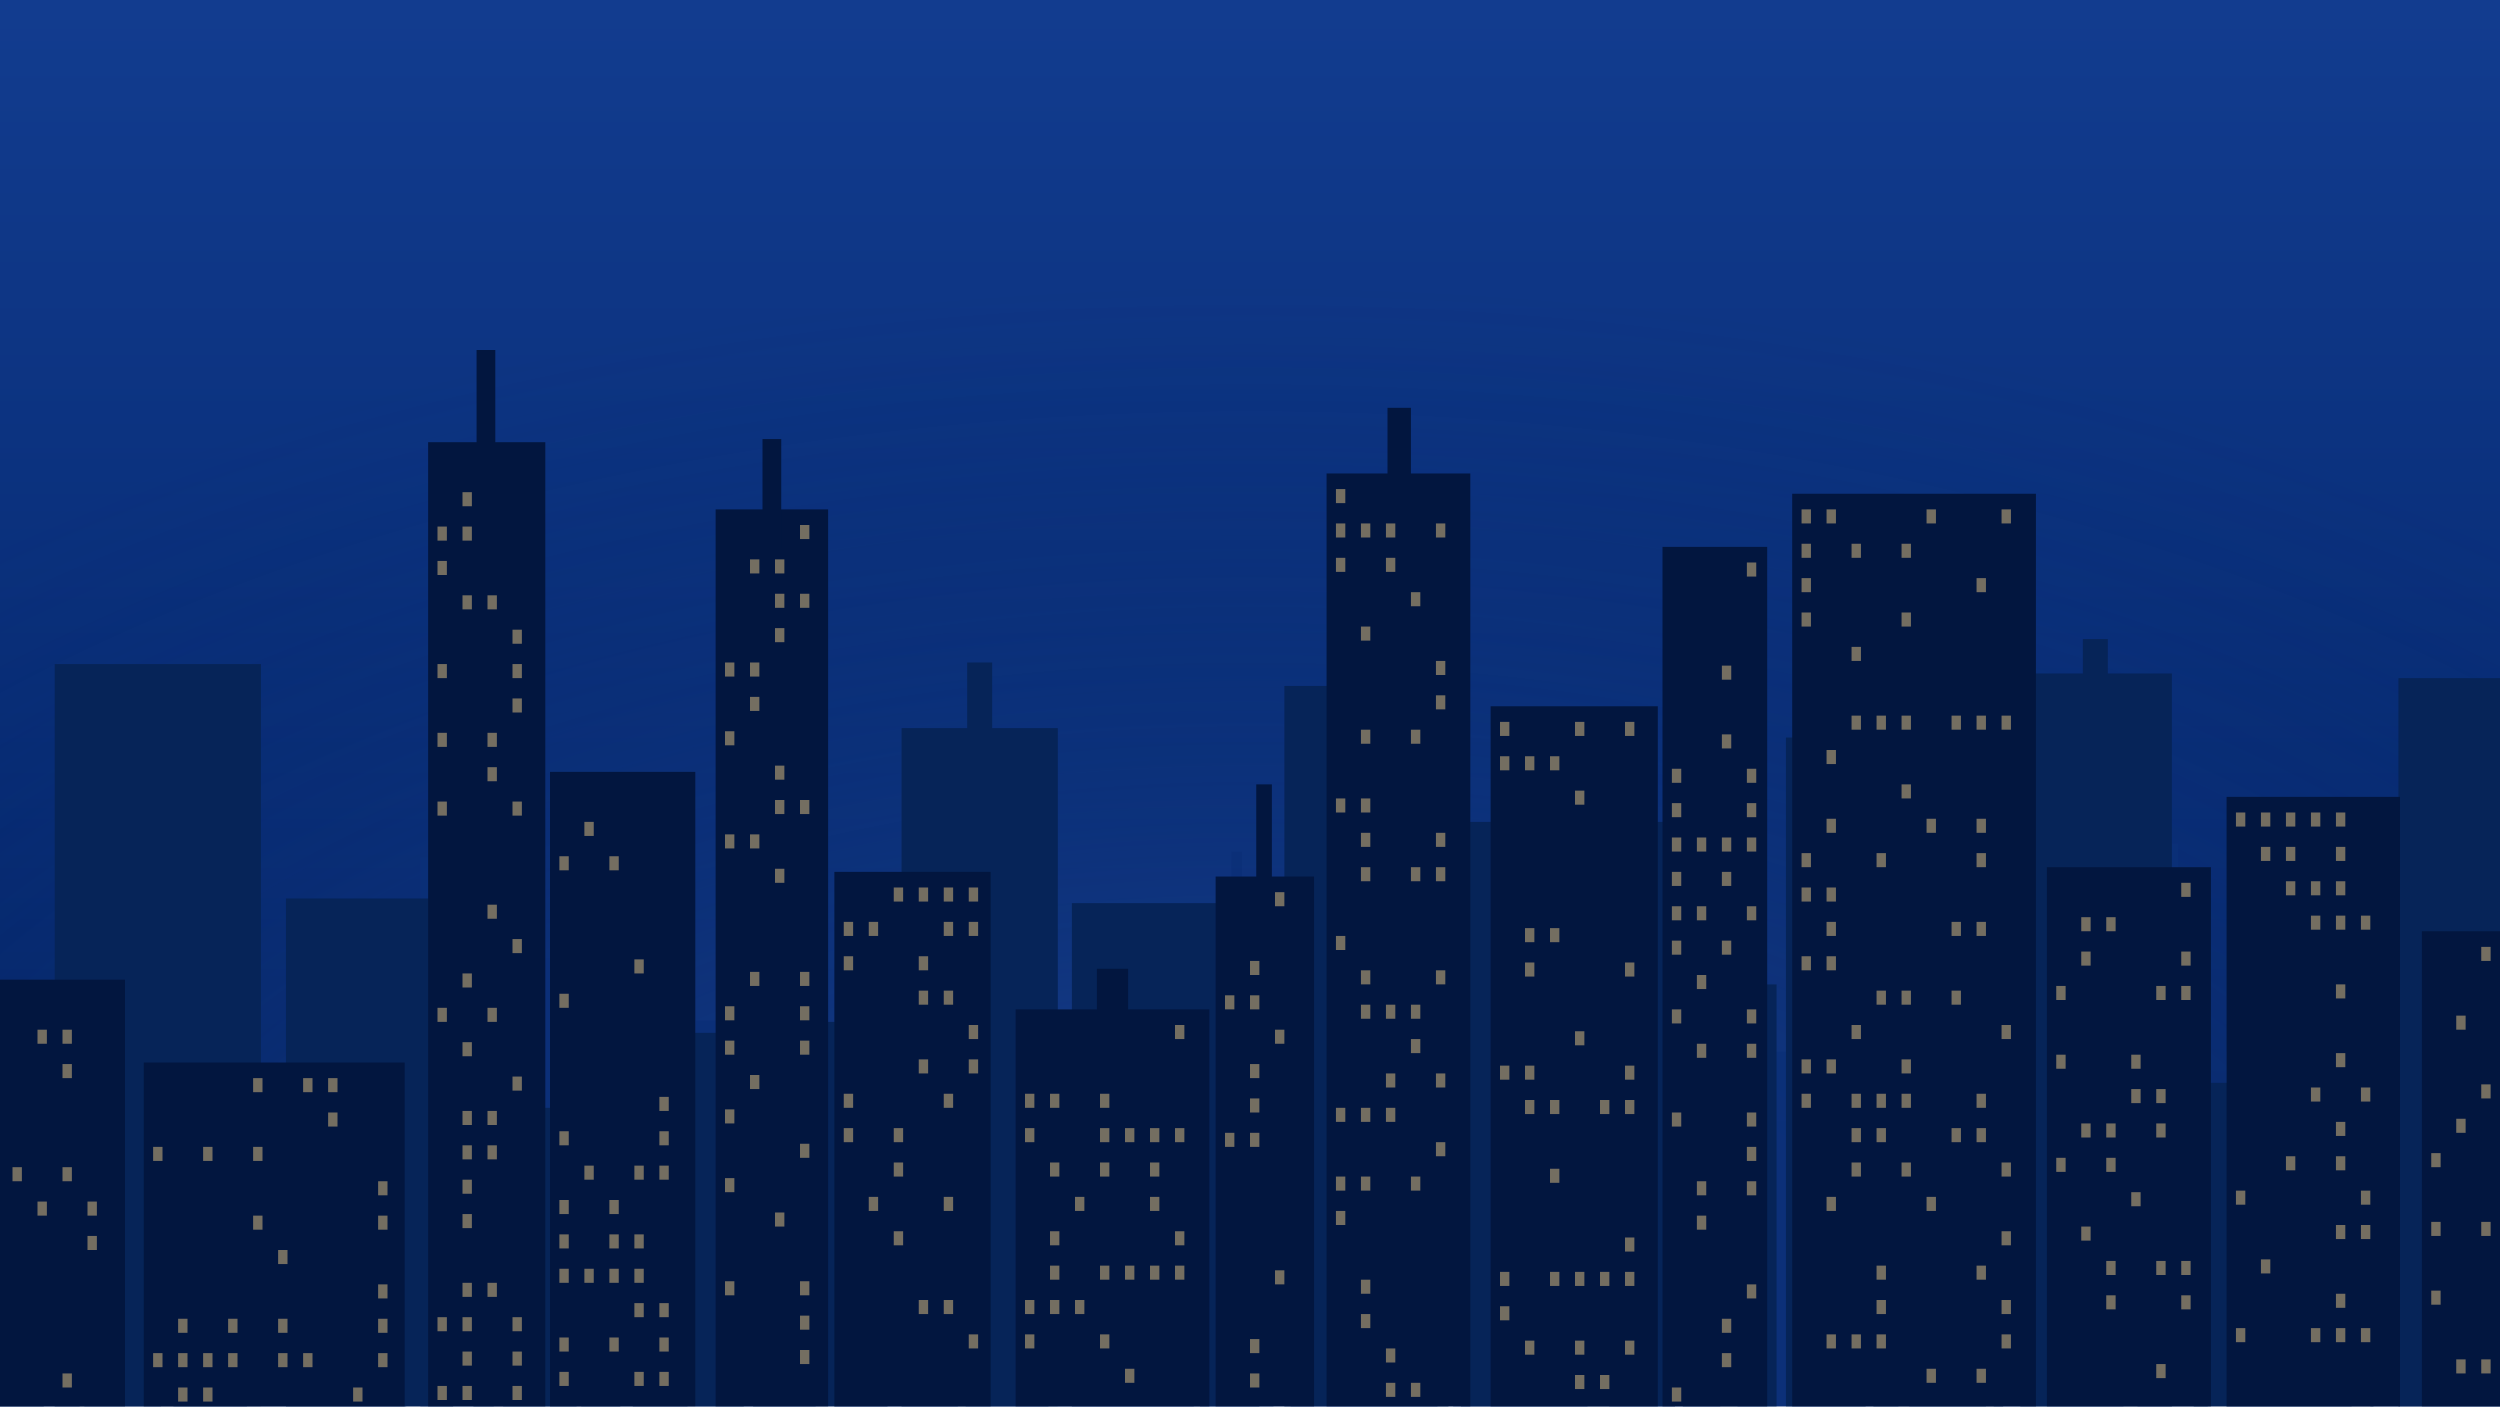
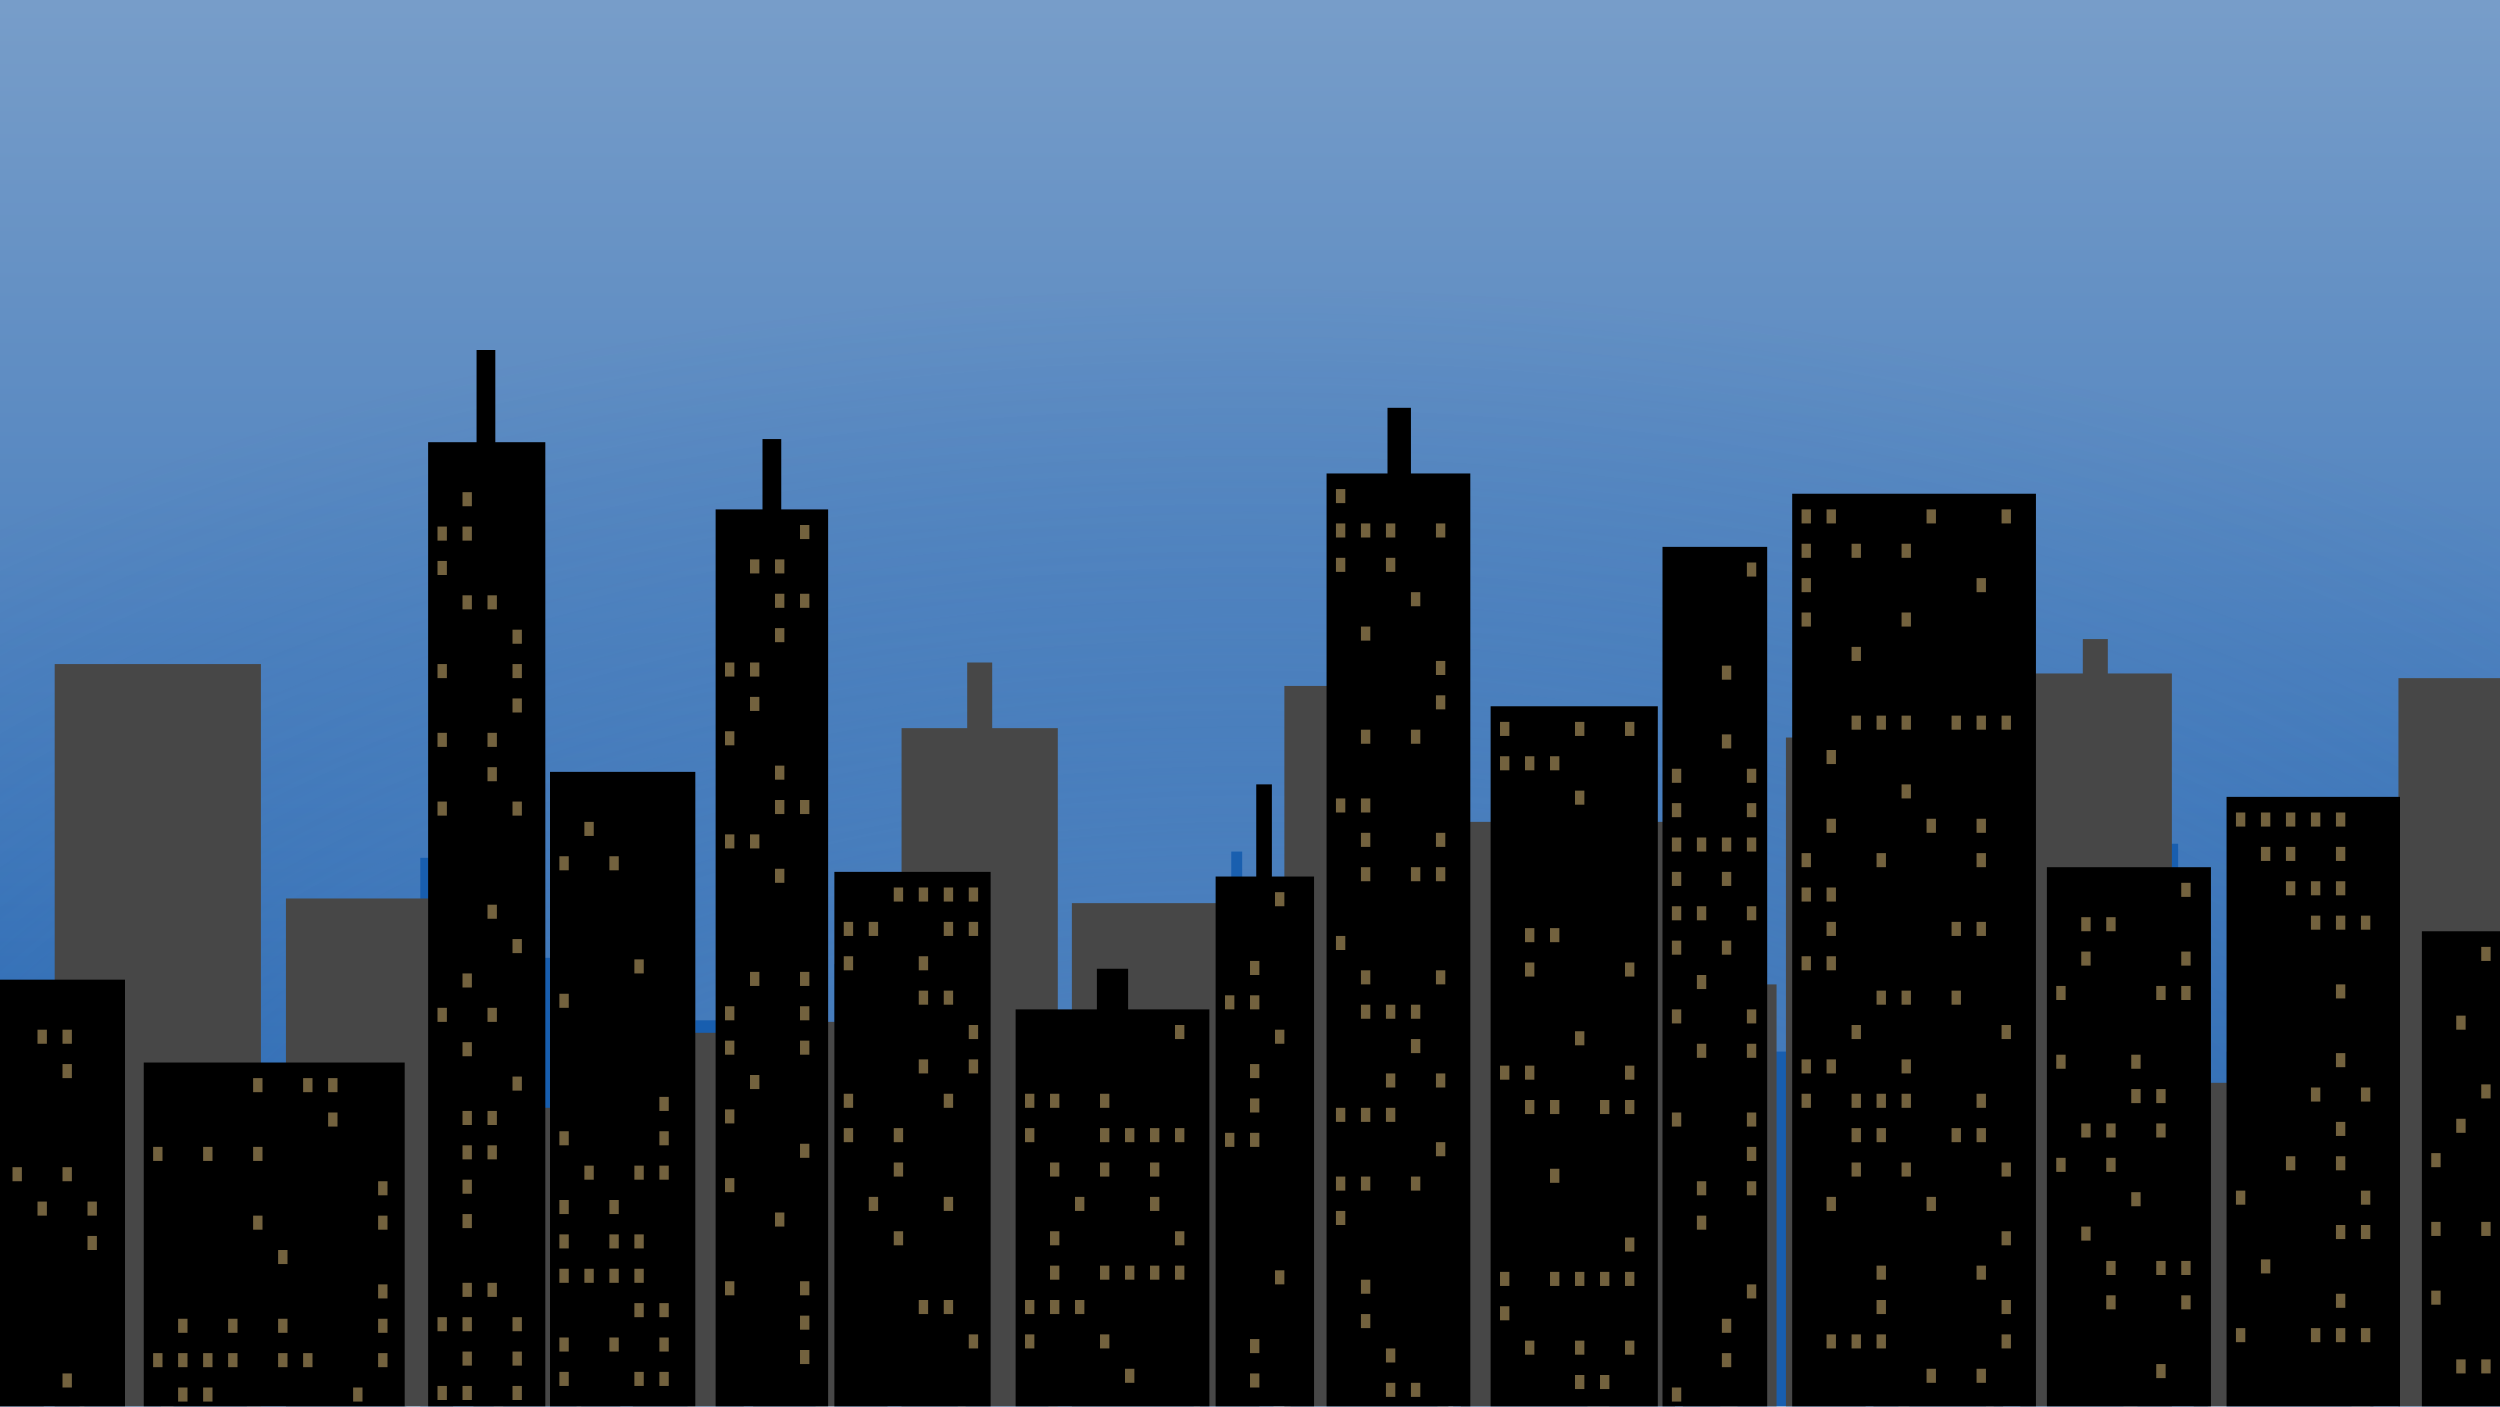
<svg xmlns="http://www.w3.org/2000/svg" viewBox="0 0 1600 900" preserveAspectRatio="xMidYMid slice">
  <defs>
    <linearGradient id="sky" x1="0" y1="0" x2="0" y2="1">
-       <stop offset="0" stop-color="#123c8f" />
-       <stop offset="0.6" stop-color="#062a72" />
-       <stop offset="1" stop-color="#011f5b" />
+       <stop offset="0" stop-color="#779dc9" />
+       <stop offset="0.6" stop-color="#4179bb" />
+       <stop offset="1" stop-color="#1159ad" />
    </linearGradient>
    <radialGradient id="glow" cx="0.5" cy="1" r="0.8">
-       <stop offset="0" stop-color="#3f6fd0" stop-opacity="0.55" />
-       <stop offset="1" stop-color="#011f5b" stop-opacity="0" />
+       <stop offset="0" stop-color="#afc2d8" stop-opacity="0.55" />
+       <stop offset="1" stop-color="#1159ad" stop-opacity="0" />
    </radialGradient>
  </defs>
  <rect width="1600" height="900" fill="url(#sky)" />
  <rect width="1600" height="900" fill="url(#glow)" />
-   <g fill="#0b2f78" opacity="0.85">
+   <g fill="#1159ad" opacity="0.85">
    <rect x="-30" y="722" width="81" height="218" />
    <rect x="54" y="550" width="49" height="390" />
    <rect x="111" y="631" width="47" height="309" />
    <rect x="131" y="612" width="7" height="70" />
    <rect x="167" y="743" width="93" height="197" />
    <rect x="206" y="694" width="15" height="70" />
    <rect x="269" y="549" width="47" height="391" />
    <rect x="322" y="613" width="47" height="327" />
    <rect x="372" y="749" width="68" height="191" />
    <rect x="445" y="653" width="77" height="287" />
    <rect x="477" y="632" width="12" height="70" />
    <rect x="534" y="617" width="79" height="323" />
    <rect x="618" y="612" width="53" height="328" />
    <rect x="677" y="736" width="87" height="204" />
    <rect x="768" y="602" width="47" height="338" />
    <rect x="788" y="545" width="7" height="70" />
    <rect x="826" y="562" width="94" height="378" />
    <rect x="866" y="511" width="15" height="70" />
    <rect x="930" y="684" width="86" height="256" />
    <rect x="966" y="659" width="14" height="70" />
    <rect x="1030" y="740" width="71" height="200" />
    <rect x="1112" y="673" width="103" height="267" />
    <rect x="1222" y="730" width="49" height="210" />
    <rect x="1276" y="722" width="83" height="218" />
    <rect x="1368" y="589" width="45" height="351" />
    <rect x="1387" y="540" width="7" height="70" />
    <rect x="1425" y="673" width="80" height="267" />
    <rect x="1517" y="612" width="103" height="328" />
    <rect x="1624" y="691" width="51" height="249" />
  </g>
-   <g fill="#062458" opacity="1.0">
+   <g fill="#474747" opacity="1.0">
    <rect x="-30" y="689" width="58" height="251" />
    <rect x="35" y="425" width="132" height="515" />
    <rect x="183" y="575" width="107" height="365" />
    <rect x="303" y="709" width="94" height="231" />
    <rect x="405" y="661" width="71" height="279" />
    <rect x="482" y="654" width="86" height="286" />
    <rect x="577" y="466" width="100" height="474" />
    <rect x="619" y="424" width="16" height="70" />
    <rect x="686" y="578" width="120" height="362" />
    <rect x="822" y="439" width="105" height="501" />
    <rect x="866" y="399" width="17" height="70" />
    <rect x="935" y="526" width="137" height="414" />
    <rect x="1077" y="630" width="60" height="310" />
    <rect x="1102" y="574" width="10" height="70" />
    <rect x="1143" y="472" width="51" height="468" />
    <rect x="1199" y="576" width="83" height="364" />
    <rect x="1234" y="536" width="13" height="70" />
    <rect x="1293" y="431" width="97" height="509" />
    <rect x="1333" y="409" width="16" height="70" />
    <rect x="1404" y="693" width="115" height="247" />
    <rect x="1535" y="434" width="137" height="506" />
  </g>
-   <g fill="#02163f" opacity="1.0">
+   <g fill="#000000" opacity="1.0">
    <rect x="-30" y="627" width="110" height="313" />
    <rect x="92" y="680" width="167" height="260" />
    <rect x="274" y="283" width="75" height="657" />
    <rect x="305" y="224" width="12" height="70" />
    <rect x="352" y="494" width="93" height="446" />
    <rect x="458" y="326" width="72" height="614" />
    <rect x="488" y="281" width="12" height="70" />
    <rect x="534" y="558" width="100" height="382" />
    <rect x="650" y="646" width="124" height="294" />
    <rect x="702" y="620" width="20" height="70" />
    <rect x="778" y="561" width="63" height="379" />
    <rect x="804" y="502" width="10" height="70" />
    <rect x="849" y="303" width="92" height="637" />
    <rect x="888" y="261" width="15" height="70" />
    <rect x="954" y="452" width="107" height="488" />
    <rect x="1064" y="350" width="67" height="590" />
    <rect x="1147" y="316" width="156" height="624" />
    <rect x="1310" y="555" width="105" height="385" />
    <rect x="1425" y="510" width="111" height="430" />
    <rect x="1550" y="596" width="136" height="344" />
  </g>
  <g fill="#ffd98a" opacity="0.45">
    <rect x="-24" y="659" width="6" height="9" />
    <rect x="-24" y="725" width="6" height="9" />
    <rect x="-24" y="769" width="6" height="9" />
    <rect x="-24" y="879" width="6" height="9" />
    <rect x="-8" y="637" width="6" height="9" />
    <rect x="-8" y="769" width="6" height="9" />
    <rect x="-8" y="879" width="6" height="9" />
    <rect x="8" y="747" width="6" height="9" />
    <rect x="24" y="659" width="6" height="9" />
    <rect x="24" y="769" width="6" height="9" />
    <rect x="40" y="659" width="6" height="9" />
    <rect x="40" y="681" width="6" height="9" />
    <rect x="40" y="747" width="6" height="9" />
    <rect x="40" y="879" width="6" height="9" />
    <rect x="56" y="769" width="6" height="9" />
    <rect x="56" y="791" width="6" height="9" />
    <rect x="98" y="734" width="6" height="9" />
    <rect x="98" y="866" width="6" height="9" />
    <rect x="114" y="844" width="6" height="9" />
    <rect x="114" y="866" width="6" height="9" />
    <rect x="114" y="888" width="6" height="9" />
    <rect x="130" y="734" width="6" height="9" />
    <rect x="130" y="866" width="6" height="9" />
    <rect x="130" y="888" width="6" height="9" />
    <rect x="146" y="844" width="6" height="9" />
    <rect x="146" y="866" width="6" height="9" />
    <rect x="162" y="690" width="6" height="9" />
    <rect x="162" y="734" width="6" height="9" />
    <rect x="162" y="778" width="6" height="9" />
    <rect x="178" y="800" width="6" height="9" />
    <rect x="178" y="844" width="6" height="9" />
    <rect x="178" y="866" width="6" height="9" />
    <rect x="194" y="690" width="6" height="9" />
    <rect x="194" y="866" width="6" height="9" />
    <rect x="210" y="690" width="6" height="9" />
    <rect x="210" y="712" width="6" height="9" />
    <rect x="226" y="888" width="6" height="9" />
    <rect x="242" y="756" width="6" height="9" />
    <rect x="242" y="778" width="6" height="9" />
    <rect x="242" y="822" width="6" height="9" />
    <rect x="242" y="844" width="6" height="9" />
    <rect x="242" y="866" width="6" height="9" />
    <rect x="280" y="337" width="6" height="9" />
    <rect x="280" y="359" width="6" height="9" />
    <rect x="280" y="425" width="6" height="9" />
    <rect x="280" y="469" width="6" height="9" />
    <rect x="280" y="513" width="6" height="9" />
    <rect x="280" y="645" width="6" height="9" />
    <rect x="280" y="843" width="6" height="9" />
    <rect x="280" y="887" width="6" height="9" />
    <rect x="296" y="315" width="6" height="9" />
    <rect x="296" y="337" width="6" height="9" />
    <rect x="296" y="381" width="6" height="9" />
    <rect x="296" y="623" width="6" height="9" />
    <rect x="296" y="667" width="6" height="9" />
    <rect x="296" y="711" width="6" height="9" />
    <rect x="296" y="733" width="6" height="9" />
    <rect x="296" y="755" width="6" height="9" />
    <rect x="296" y="777" width="6" height="9" />
    <rect x="296" y="821" width="6" height="9" />
    <rect x="296" y="843" width="6" height="9" />
    <rect x="296" y="865" width="6" height="9" />
    <rect x="296" y="887" width="6" height="9" />
    <rect x="312" y="381" width="6" height="9" />
    <rect x="312" y="469" width="6" height="9" />
    <rect x="312" y="491" width="6" height="9" />
    <rect x="312" y="579" width="6" height="9" />
    <rect x="312" y="645" width="6" height="9" />
    <rect x="312" y="711" width="6" height="9" />
    <rect x="312" y="733" width="6" height="9" />
    <rect x="312" y="821" width="6" height="9" />
    <rect x="328" y="403" width="6" height="9" />
    <rect x="328" y="425" width="6" height="9" />
    <rect x="328" y="447" width="6" height="9" />
    <rect x="328" y="513" width="6" height="9" />
    <rect x="328" y="601" width="6" height="9" />
    <rect x="328" y="689" width="6" height="9" />
    <rect x="328" y="843" width="6" height="9" />
    <rect x="328" y="865" width="6" height="9" />
    <rect x="328" y="887" width="6" height="9" />
    <rect x="358" y="548" width="6" height="9" />
    <rect x="358" y="636" width="6" height="9" />
    <rect x="358" y="724" width="6" height="9" />
    <rect x="358" y="768" width="6" height="9" />
    <rect x="358" y="790" width="6" height="9" />
    <rect x="358" y="812" width="6" height="9" />
    <rect x="358" y="856" width="6" height="9" />
    <rect x="358" y="878" width="6" height="9" />
    <rect x="374" y="526" width="6" height="9" />
    <rect x="374" y="746" width="6" height="9" />
    <rect x="374" y="812" width="6" height="9" />
    <rect x="390" y="548" width="6" height="9" />
    <rect x="390" y="768" width="6" height="9" />
    <rect x="390" y="790" width="6" height="9" />
    <rect x="390" y="812" width="6" height="9" />
    <rect x="390" y="856" width="6" height="9" />
    <rect x="406" y="614" width="6" height="9" />
    <rect x="406" y="746" width="6" height="9" />
    <rect x="406" y="790" width="6" height="9" />
    <rect x="406" y="812" width="6" height="9" />
    <rect x="406" y="834" width="6" height="9" />
    <rect x="406" y="878" width="6" height="9" />
    <rect x="422" y="702" width="6" height="9" />
    <rect x="422" y="724" width="6" height="9" />
    <rect x="422" y="746" width="6" height="9" />
    <rect x="422" y="834" width="6" height="9" />
    <rect x="422" y="856" width="6" height="9" />
    <rect x="422" y="878" width="6" height="9" />
    <rect x="464" y="424" width="6" height="9" />
    <rect x="464" y="468" width="6" height="9" />
    <rect x="464" y="534" width="6" height="9" />
    <rect x="464" y="644" width="6" height="9" />
    <rect x="464" y="666" width="6" height="9" />
    <rect x="464" y="710" width="6" height="9" />
    <rect x="464" y="754" width="6" height="9" />
    <rect x="464" y="820" width="6" height="9" />
    <rect x="480" y="358" width="6" height="9" />
    <rect x="480" y="424" width="6" height="9" />
    <rect x="480" y="446" width="6" height="9" />
    <rect x="480" y="534" width="6" height="9" />
    <rect x="480" y="622" width="6" height="9" />
    <rect x="480" y="688" width="6" height="9" />
    <rect x="496" y="358" width="6" height="9" />
    <rect x="496" y="380" width="6" height="9" />
    <rect x="496" y="402" width="6" height="9" />
    <rect x="496" y="490" width="6" height="9" />
    <rect x="496" y="512" width="6" height="9" />
    <rect x="496" y="556" width="6" height="9" />
    <rect x="496" y="776" width="6" height="9" />
    <rect x="512" y="336" width="6" height="9" />
    <rect x="512" y="380" width="6" height="9" />
    <rect x="512" y="512" width="6" height="9" />
    <rect x="512" y="622" width="6" height="9" />
    <rect x="512" y="644" width="6" height="9" />
    <rect x="512" y="666" width="6" height="9" />
    <rect x="512" y="732" width="6" height="9" />
    <rect x="512" y="820" width="6" height="9" />
    <rect x="512" y="842" width="6" height="9" />
    <rect x="512" y="864" width="6" height="9" />
    <rect x="540" y="590" width="6" height="9" />
    <rect x="540" y="612" width="6" height="9" />
    <rect x="540" y="700" width="6" height="9" />
    <rect x="540" y="722" width="6" height="9" />
    <rect x="556" y="590" width="6" height="9" />
    <rect x="556" y="766" width="6" height="9" />
    <rect x="572" y="568" width="6" height="9" />
    <rect x="572" y="722" width="6" height="9" />
    <rect x="572" y="744" width="6" height="9" />
    <rect x="572" y="788" width="6" height="9" />
    <rect x="588" y="568" width="6" height="9" />
    <rect x="588" y="612" width="6" height="9" />
    <rect x="588" y="634" width="6" height="9" />
    <rect x="588" y="678" width="6" height="9" />
    <rect x="588" y="832" width="6" height="9" />
    <rect x="604" y="568" width="6" height="9" />
    <rect x="604" y="590" width="6" height="9" />
    <rect x="604" y="634" width="6" height="9" />
    <rect x="604" y="700" width="6" height="9" />
    <rect x="604" y="766" width="6" height="9" />
    <rect x="604" y="832" width="6" height="9" />
    <rect x="620" y="568" width="6" height="9" />
    <rect x="620" y="590" width="6" height="9" />
    <rect x="620" y="656" width="6" height="9" />
    <rect x="620" y="678" width="6" height="9" />
    <rect x="620" y="854" width="6" height="9" />
    <rect x="656" y="700" width="6" height="9" />
    <rect x="656" y="722" width="6" height="9" />
    <rect x="656" y="832" width="6" height="9" />
    <rect x="656" y="854" width="6" height="9" />
    <rect x="672" y="700" width="6" height="9" />
    <rect x="672" y="744" width="6" height="9" />
    <rect x="672" y="788" width="6" height="9" />
    <rect x="672" y="810" width="6" height="9" />
    <rect x="672" y="832" width="6" height="9" />
    <rect x="688" y="766" width="6" height="9" />
    <rect x="688" y="832" width="6" height="9" />
    <rect x="704" y="700" width="6" height="9" />
    <rect x="704" y="722" width="6" height="9" />
    <rect x="704" y="744" width="6" height="9" />
    <rect x="704" y="810" width="6" height="9" />
    <rect x="704" y="854" width="6" height="9" />
    <rect x="720" y="722" width="6" height="9" />
    <rect x="720" y="810" width="6" height="9" />
    <rect x="720" y="876" width="6" height="9" />
    <rect x="736" y="722" width="6" height="9" />
    <rect x="736" y="744" width="6" height="9" />
    <rect x="736" y="766" width="6" height="9" />
    <rect x="736" y="810" width="6" height="9" />
    <rect x="752" y="656" width="6" height="9" />
    <rect x="752" y="722" width="6" height="9" />
    <rect x="752" y="788" width="6" height="9" />
    <rect x="752" y="810" width="6" height="9" />
    <rect x="784" y="637" width="6" height="9" />
    <rect x="784" y="725" width="6" height="9" />
    <rect x="800" y="615" width="6" height="9" />
    <rect x="800" y="637" width="6" height="9" />
    <rect x="800" y="681" width="6" height="9" />
    <rect x="800" y="703" width="6" height="9" />
    <rect x="800" y="725" width="6" height="9" />
    <rect x="800" y="857" width="6" height="9" />
    <rect x="800" y="879" width="6" height="9" />
    <rect x="816" y="571" width="6" height="9" />
    <rect x="816" y="659" width="6" height="9" />
    <rect x="816" y="813" width="6" height="9" />
    <rect x="855" y="313" width="6" height="9" />
    <rect x="855" y="335" width="6" height="9" />
    <rect x="855" y="357" width="6" height="9" />
    <rect x="855" y="511" width="6" height="9" />
    <rect x="855" y="599" width="6" height="9" />
    <rect x="855" y="709" width="6" height="9" />
    <rect x="855" y="753" width="6" height="9" />
    <rect x="855" y="775" width="6" height="9" />
    <rect x="871" y="335" width="6" height="9" />
    <rect x="871" y="401" width="6" height="9" />
    <rect x="871" y="467" width="6" height="9" />
    <rect x="871" y="511" width="6" height="9" />
    <rect x="871" y="533" width="6" height="9" />
    <rect x="871" y="555" width="6" height="9" />
    <rect x="871" y="621" width="6" height="9" />
    <rect x="871" y="643" width="6" height="9" />
    <rect x="871" y="709" width="6" height="9" />
    <rect x="871" y="753" width="6" height="9" />
    <rect x="871" y="819" width="6" height="9" />
    <rect x="871" y="841" width="6" height="9" />
    <rect x="887" y="335" width="6" height="9" />
    <rect x="887" y="357" width="6" height="9" />
    <rect x="887" y="643" width="6" height="9" />
    <rect x="887" y="687" width="6" height="9" />
    <rect x="887" y="709" width="6" height="9" />
    <rect x="887" y="863" width="6" height="9" />
    <rect x="887" y="885" width="6" height="9" />
    <rect x="903" y="379" width="6" height="9" />
    <rect x="903" y="467" width="6" height="9" />
    <rect x="903" y="555" width="6" height="9" />
    <rect x="903" y="643" width="6" height="9" />
    <rect x="903" y="665" width="6" height="9" />
    <rect x="903" y="753" width="6" height="9" />
    <rect x="903" y="885" width="6" height="9" />
    <rect x="919" y="335" width="6" height="9" />
    <rect x="919" y="423" width="6" height="9" />
    <rect x="919" y="445" width="6" height="9" />
    <rect x="919" y="533" width="6" height="9" />
    <rect x="919" y="555" width="6" height="9" />
    <rect x="919" y="621" width="6" height="9" />
    <rect x="919" y="687" width="6" height="9" />
    <rect x="919" y="731" width="6" height="9" />
    <rect x="960" y="462" width="6" height="9" />
    <rect x="960" y="484" width="6" height="9" />
    <rect x="960" y="682" width="6" height="9" />
    <rect x="960" y="814" width="6" height="9" />
    <rect x="960" y="836" width="6" height="9" />
    <rect x="976" y="484" width="6" height="9" />
    <rect x="976" y="594" width="6" height="9" />
    <rect x="976" y="616" width="6" height="9" />
    <rect x="976" y="682" width="6" height="9" />
    <rect x="976" y="704" width="6" height="9" />
    <rect x="976" y="858" width="6" height="9" />
    <rect x="992" y="484" width="6" height="9" />
    <rect x="992" y="594" width="6" height="9" />
    <rect x="992" y="704" width="6" height="9" />
    <rect x="992" y="748" width="6" height="9" />
    <rect x="992" y="814" width="6" height="9" />
    <rect x="1008" y="462" width="6" height="9" />
    <rect x="1008" y="506" width="6" height="9" />
    <rect x="1008" y="660" width="6" height="9" />
    <rect x="1008" y="814" width="6" height="9" />
    <rect x="1008" y="858" width="6" height="9" />
    <rect x="1008" y="880" width="6" height="9" />
    <rect x="1024" y="704" width="6" height="9" />
    <rect x="1024" y="814" width="6" height="9" />
    <rect x="1024" y="880" width="6" height="9" />
    <rect x="1040" y="462" width="6" height="9" />
    <rect x="1040" y="616" width="6" height="9" />
    <rect x="1040" y="682" width="6" height="9" />
    <rect x="1040" y="704" width="6" height="9" />
    <rect x="1040" y="792" width="6" height="9" />
    <rect x="1040" y="814" width="6" height="9" />
    <rect x="1040" y="858" width="6" height="9" />
    <rect x="1070" y="492" width="6" height="9" />
    <rect x="1070" y="514" width="6" height="9" />
    <rect x="1070" y="536" width="6" height="9" />
    <rect x="1070" y="558" width="6" height="9" />
    <rect x="1070" y="580" width="6" height="9" />
    <rect x="1070" y="602" width="6" height="9" />
    <rect x="1070" y="646" width="6" height="9" />
    <rect x="1070" y="712" width="6" height="9" />
    <rect x="1070" y="888" width="6" height="9" />
    <rect x="1086" y="536" width="6" height="9" />
    <rect x="1086" y="580" width="6" height="9" />
    <rect x="1086" y="624" width="6" height="9" />
    <rect x="1086" y="668" width="6" height="9" />
    <rect x="1086" y="756" width="6" height="9" />
    <rect x="1086" y="778" width="6" height="9" />
    <rect x="1102" y="426" width="6" height="9" />
    <rect x="1102" y="470" width="6" height="9" />
    <rect x="1102" y="536" width="6" height="9" />
    <rect x="1102" y="558" width="6" height="9" />
    <rect x="1102" y="602" width="6" height="9" />
    <rect x="1102" y="844" width="6" height="9" />
    <rect x="1102" y="866" width="6" height="9" />
    <rect x="1118" y="360" width="6" height="9" />
    <rect x="1118" y="492" width="6" height="9" />
    <rect x="1118" y="514" width="6" height="9" />
    <rect x="1118" y="536" width="6" height="9" />
    <rect x="1118" y="580" width="6" height="9" />
    <rect x="1118" y="646" width="6" height="9" />
    <rect x="1118" y="668" width="6" height="9" />
    <rect x="1118" y="712" width="6" height="9" />
    <rect x="1118" y="734" width="6" height="9" />
    <rect x="1118" y="756" width="6" height="9" />
    <rect x="1118" y="822" width="6" height="9" />
    <rect x="1153" y="326" width="6" height="9" />
    <rect x="1153" y="348" width="6" height="9" />
    <rect x="1153" y="370" width="6" height="9" />
    <rect x="1153" y="392" width="6" height="9" />
    <rect x="1153" y="546" width="6" height="9" />
    <rect x="1153" y="568" width="6" height="9" />
    <rect x="1153" y="612" width="6" height="9" />
    <rect x="1153" y="678" width="6" height="9" />
    <rect x="1153" y="700" width="6" height="9" />
    <rect x="1169" y="326" width="6" height="9" />
    <rect x="1169" y="480" width="6" height="9" />
    <rect x="1169" y="524" width="6" height="9" />
    <rect x="1169" y="568" width="6" height="9" />
    <rect x="1169" y="590" width="6" height="9" />
    <rect x="1169" y="612" width="6" height="9" />
    <rect x="1169" y="678" width="6" height="9" />
    <rect x="1169" y="766" width="6" height="9" />
    <rect x="1169" y="854" width="6" height="9" />
    <rect x="1185" y="348" width="6" height="9" />
    <rect x="1185" y="414" width="6" height="9" />
    <rect x="1185" y="458" width="6" height="9" />
    <rect x="1185" y="656" width="6" height="9" />
    <rect x="1185" y="700" width="6" height="9" />
    <rect x="1185" y="722" width="6" height="9" />
    <rect x="1185" y="744" width="6" height="9" />
    <rect x="1185" y="854" width="6" height="9" />
    <rect x="1201" y="458" width="6" height="9" />
    <rect x="1201" y="546" width="6" height="9" />
    <rect x="1201" y="634" width="6" height="9" />
    <rect x="1201" y="700" width="6" height="9" />
    <rect x="1201" y="722" width="6" height="9" />
    <rect x="1201" y="810" width="6" height="9" />
    <rect x="1201" y="832" width="6" height="9" />
    <rect x="1201" y="854" width="6" height="9" />
    <rect x="1217" y="348" width="6" height="9" />
    <rect x="1217" y="392" width="6" height="9" />
    <rect x="1217" y="458" width="6" height="9" />
    <rect x="1217" y="502" width="6" height="9" />
    <rect x="1217" y="634" width="6" height="9" />
    <rect x="1217" y="678" width="6" height="9" />
    <rect x="1217" y="700" width="6" height="9" />
    <rect x="1217" y="744" width="6" height="9" />
    <rect x="1233" y="326" width="6" height="9" />
    <rect x="1233" y="524" width="6" height="9" />
    <rect x="1233" y="766" width="6" height="9" />
    <rect x="1233" y="876" width="6" height="9" />
    <rect x="1249" y="458" width="6" height="9" />
    <rect x="1249" y="590" width="6" height="9" />
    <rect x="1249" y="634" width="6" height="9" />
    <rect x="1249" y="722" width="6" height="9" />
    <rect x="1265" y="370" width="6" height="9" />
    <rect x="1265" y="458" width="6" height="9" />
    <rect x="1265" y="524" width="6" height="9" />
    <rect x="1265" y="546" width="6" height="9" />
    <rect x="1265" y="590" width="6" height="9" />
    <rect x="1265" y="700" width="6" height="9" />
    <rect x="1265" y="722" width="6" height="9" />
    <rect x="1265" y="810" width="6" height="9" />
    <rect x="1265" y="876" width="6" height="9" />
    <rect x="1281" y="326" width="6" height="9" />
    <rect x="1281" y="458" width="6" height="9" />
    <rect x="1281" y="656" width="6" height="9" />
    <rect x="1281" y="744" width="6" height="9" />
    <rect x="1281" y="788" width="6" height="9" />
    <rect x="1281" y="832" width="6" height="9" />
    <rect x="1281" y="854" width="6" height="9" />
    <rect x="1316" y="631" width="6" height="9" />
    <rect x="1316" y="675" width="6" height="9" />
    <rect x="1316" y="741" width="6" height="9" />
    <rect x="1332" y="587" width="6" height="9" />
    <rect x="1332" y="609" width="6" height="9" />
    <rect x="1332" y="719" width="6" height="9" />
    <rect x="1332" y="785" width="6" height="9" />
    <rect x="1348" y="587" width="6" height="9" />
    <rect x="1348" y="719" width="6" height="9" />
    <rect x="1348" y="741" width="6" height="9" />
    <rect x="1348" y="807" width="6" height="9" />
    <rect x="1348" y="829" width="6" height="9" />
    <rect x="1364" y="675" width="6" height="9" />
    <rect x="1364" y="697" width="6" height="9" />
    <rect x="1364" y="763" width="6" height="9" />
    <rect x="1380" y="631" width="6" height="9" />
    <rect x="1380" y="697" width="6" height="9" />
    <rect x="1380" y="719" width="6" height="9" />
    <rect x="1380" y="807" width="6" height="9" />
    <rect x="1380" y="873" width="6" height="9" />
    <rect x="1396" y="565" width="6" height="9" />
    <rect x="1396" y="609" width="6" height="9" />
    <rect x="1396" y="631" width="6" height="9" />
    <rect x="1396" y="807" width="6" height="9" />
    <rect x="1396" y="829" width="6" height="9" />
    <rect x="1431" y="520" width="6" height="9" />
    <rect x="1431" y="762" width="6" height="9" />
    <rect x="1431" y="850" width="6" height="9" />
    <rect x="1447" y="520" width="6" height="9" />
    <rect x="1447" y="542" width="6" height="9" />
    <rect x="1447" y="806" width="6" height="9" />
    <rect x="1463" y="520" width="6" height="9" />
    <rect x="1463" y="542" width="6" height="9" />
    <rect x="1463" y="564" width="6" height="9" />
    <rect x="1463" y="740" width="6" height="9" />
    <rect x="1479" y="520" width="6" height="9" />
    <rect x="1479" y="564" width="6" height="9" />
    <rect x="1479" y="586" width="6" height="9" />
    <rect x="1479" y="696" width="6" height="9" />
    <rect x="1479" y="850" width="6" height="9" />
    <rect x="1495" y="520" width="6" height="9" />
    <rect x="1495" y="542" width="6" height="9" />
    <rect x="1495" y="564" width="6" height="9" />
    <rect x="1495" y="586" width="6" height="9" />
    <rect x="1495" y="630" width="6" height="9" />
    <rect x="1495" y="674" width="6" height="9" />
    <rect x="1495" y="718" width="6" height="9" />
    <rect x="1495" y="740" width="6" height="9" />
    <rect x="1495" y="784" width="6" height="9" />
    <rect x="1495" y="828" width="6" height="9" />
    <rect x="1495" y="850" width="6" height="9" />
    <rect x="1511" y="586" width="6" height="9" />
    <rect x="1511" y="696" width="6" height="9" />
    <rect x="1511" y="762" width="6" height="9" />
    <rect x="1511" y="784" width="6" height="9" />
    <rect x="1511" y="850" width="6" height="9" />
    <rect x="1556" y="738" width="6" height="9" />
    <rect x="1556" y="782" width="6" height="9" />
    <rect x="1556" y="826" width="6" height="9" />
    <rect x="1572" y="650" width="6" height="9" />
    <rect x="1572" y="716" width="6" height="9" />
    <rect x="1572" y="870" width="6" height="9" />
    <rect x="1588" y="606" width="6" height="9" />
    <rect x="1588" y="694" width="6" height="9" />
    <rect x="1588" y="782" width="6" height="9" />
    <rect x="1588" y="870" width="6" height="9" />
    <rect x="1604" y="606" width="6" height="9" />
    <rect x="1604" y="716" width="6" height="9" />
    <rect x="1604" y="782" width="6" height="9" />
    <rect x="1620" y="804" width="6" height="9" />
    <rect x="1636" y="628" width="6" height="9" />
    <rect x="1636" y="738" width="6" height="9" />
    <rect x="1636" y="804" width="6" height="9" />
    <rect x="1652" y="606" width="6" height="9" />
    <rect x="1652" y="628" width="6" height="9" />
    <rect x="1652" y="650" width="6" height="9" />
    <rect x="1652" y="804" width="6" height="9" />
    <rect x="1668" y="650" width="6" height="9" />
    <rect x="1668" y="694" width="6" height="9" />
    <rect x="1668" y="760" width="6" height="9" />
    <rect x="1668" y="782" width="6" height="9" />
    <rect x="1668" y="870" width="6" height="9" />
  </g>
</svg>
